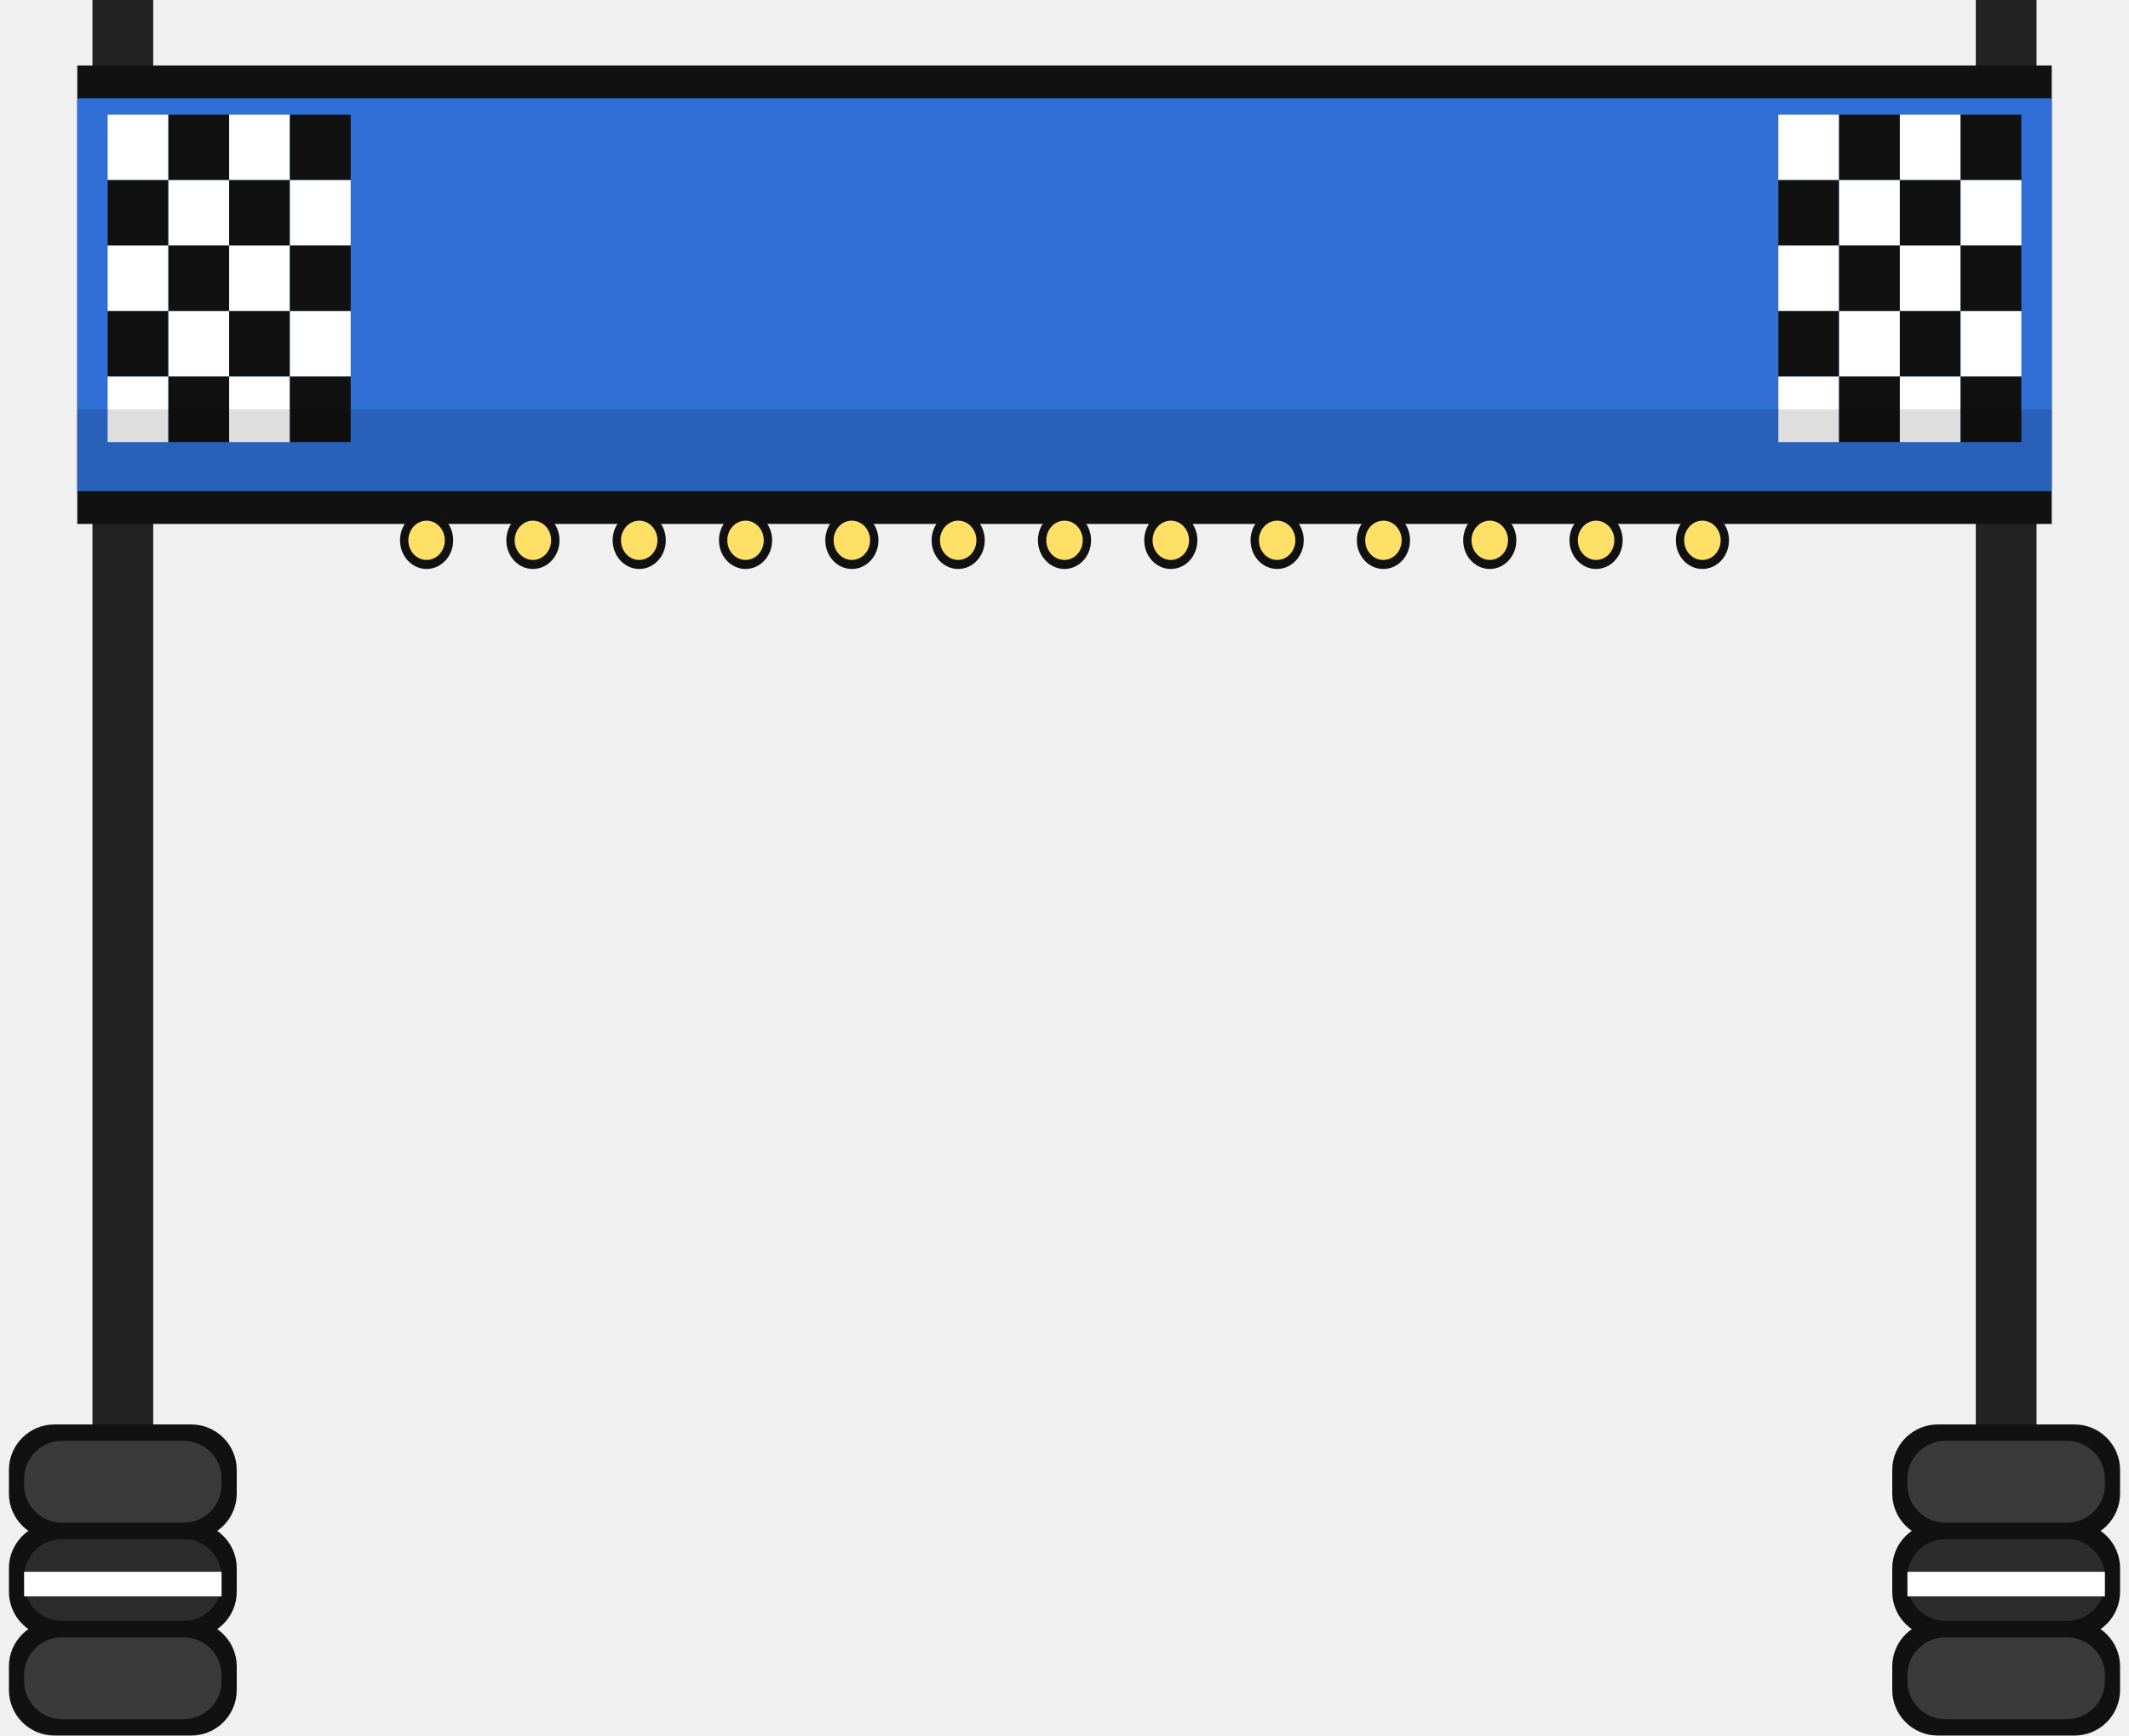
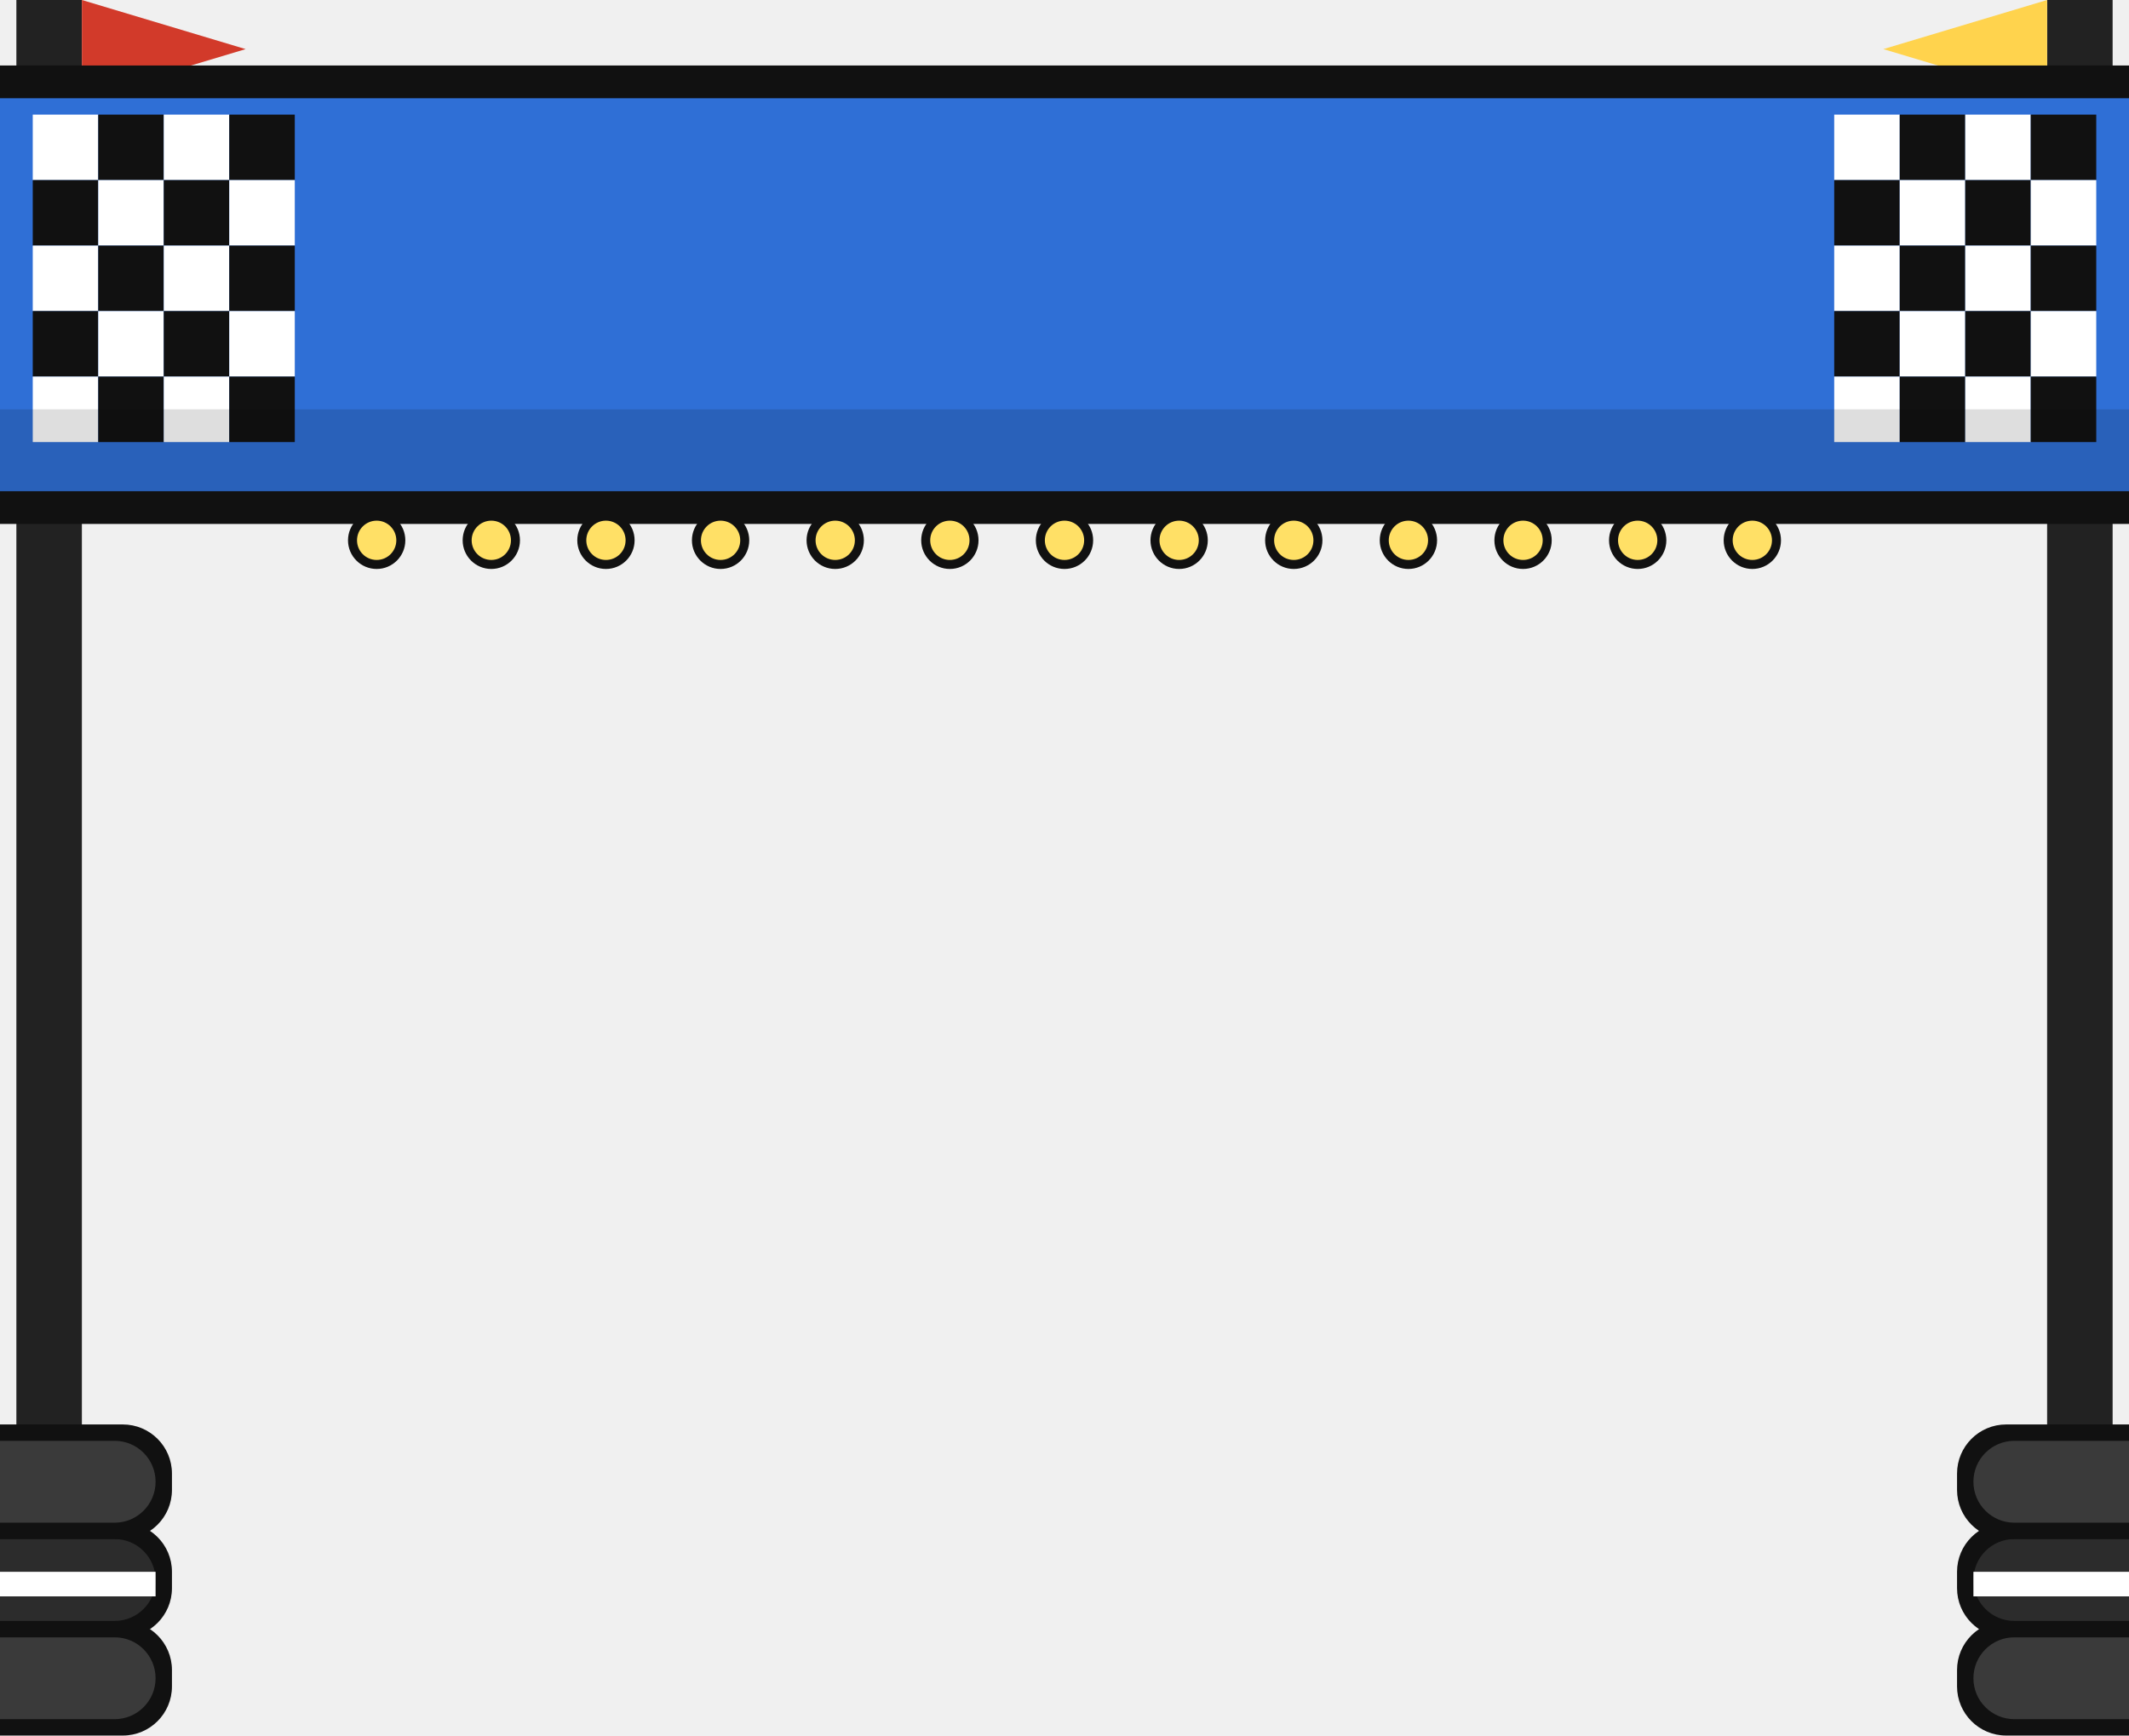
- <svg xmlns="http://www.w3.org/2000/svg" width="260" height="212" viewBox="0 0 260 212" version="1.1" id="svg83">
-   <defs id="defs83" />
-   <rect x="11.291" y="0" width="7.419" height="206" fill="#222222" id="rect1" style="stroke-width:0.963" />
-   <rect x="241.289" y="0" width="7.419" height="206" fill="#222222" id="rect2" style="stroke-width:0.963" />
-   <rect x="9.437" y="8" width="241.127" height="56" fill="#111111" id="rect3" style="stroke-width:0.963" />
-   <rect x="9.437" y="12" width="241.127" height="48" fill="#2f6fd6" id="rect4" style="stroke-width:0.963" />
-   <rect x="13.146" y="14" width="7.419" height="8" fill="#ffffff" id="rect5" style="stroke-width:0.963" />
-   <rect x="13.146" y="22" width="7.419" height="8" fill="#111111" id="rect6" style="stroke-width:0.963" />
-   <rect x="13.146" y="30" width="7.419" height="8" fill="#ffffff" id="rect7" style="stroke-width:0.963" />
-   <rect x="13.146" y="38" width="7.419" height="8" fill="#111111" id="rect8" style="stroke-width:0.963" />
-   <rect x="13.146" y="46" width="7.419" height="8" fill="#ffffff" id="rect9" style="stroke-width:0.963" />
-   <rect x="20.566" y="14" width="7.419" height="8" fill="#111111" id="rect10" style="stroke-width:0.963" />
-   <rect x="20.566" y="22" width="7.419" height="8" fill="#ffffff" id="rect11" style="stroke-width:0.963" />
-   <rect x="20.566" y="30" width="7.419" height="8" fill="#111111" id="rect12" style="stroke-width:0.963" />
-   <rect x="20.566" y="38" width="7.419" height="8" fill="#ffffff" id="rect13" style="stroke-width:0.963" />
-   <rect x="20.566" y="46" width="7.419" height="8" fill="#111111" id="rect14" style="stroke-width:0.963" />
-   <rect x="27.985" y="14" width="7.419" height="8" fill="#ffffff" id="rect15" style="stroke-width:0.963" />
-   <rect x="27.985" y="22" width="7.419" height="8" fill="#111111" id="rect16" style="stroke-width:0.963" />
-   <rect x="27.985" y="30" width="7.419" height="8" fill="#ffffff" id="rect17" style="stroke-width:0.963" />
-   <rect x="27.985" y="38" width="7.419" height="8" fill="#111111" id="rect18" style="stroke-width:0.963" />
-   <rect x="27.985" y="46" width="7.419" height="8" fill="#ffffff" id="rect19" style="stroke-width:0.963" />
-   <rect x="35.404" y="14" width="7.419" height="8" fill="#111111" id="rect20" style="stroke-width:0.963" />
-   <rect x="35.404" y="22" width="7.419" height="8" fill="#ffffff" id="rect21" style="stroke-width:0.963" />
-   <rect x="35.404" y="30" width="7.419" height="8" fill="#111111" id="rect22" style="stroke-width:0.963" />
-   <rect x="35.404" y="38" width="7.419" height="8" fill="#ffffff" id="rect23" style="stroke-width:0.963" />
-   <rect x="35.404" y="46" width="7.419" height="8" fill="#111111" id="rect24" style="stroke-width:0.963" />
-   <rect x="217.177" y="14" width="7.419" height="8" fill="#ffffff" id="rect25" style="stroke-width:0.963" />
-   <rect x="217.177" y="22" width="7.419" height="8" fill="#111111" id="rect26" style="stroke-width:0.963" />
-   <rect x="217.177" y="30" width="7.419" height="8" fill="#ffffff" id="rect27" style="stroke-width:0.963" />
-   <rect x="217.177" y="38" width="7.419" height="8" fill="#111111" id="rect28" style="stroke-width:0.963" />
-   <rect x="217.177" y="46" width="7.419" height="8" fill="#ffffff" id="rect29" style="stroke-width:0.963" />
-   <rect x="224.596" y="14" width="7.419" height="8" fill="#111111" id="rect30" style="stroke-width:0.963" />
-   <rect x="224.596" y="22" width="7.419" height="8" fill="#ffffff" id="rect31" style="stroke-width:0.963" />
-   <rect x="224.596" y="30" width="7.419" height="8" fill="#111111" id="rect32" style="stroke-width:0.963" />
-   <rect x="224.596" y="38" width="7.419" height="8" fill="#ffffff" id="rect33" style="stroke-width:0.963" />
-   <rect x="224.596" y="46" width="7.419" height="8" fill="#111111" id="rect34" style="stroke-width:0.963" />
-   <rect x="232.015" y="14" width="7.419" height="8" fill="#ffffff" id="rect35" style="stroke-width:0.963" />
-   <rect x="232.015" y="22" width="7.419" height="8" fill="#111111" id="rect36" style="stroke-width:0.963" />
-   <rect x="232.015" y="30" width="7.419" height="8" fill="#ffffff" id="rect37" style="stroke-width:0.963" />
-   <rect x="232.015" y="38" width="7.419" height="8" fill="#111111" id="rect38" style="stroke-width:0.963" />
-   <rect x="232.015" y="46" width="7.419" height="8" fill="#ffffff" id="rect39" style="stroke-width:0.963" />
-   <rect x="239.434" y="14" width="7.419" height="8" fill="#111111" id="rect40" style="stroke-width:0.963" />
-   <rect x="239.434" y="22" width="7.419" height="8" fill="#ffffff" id="rect41" style="stroke-width:0.963" />
-   <rect x="239.434" y="30" width="7.419" height="8" fill="#111111" id="rect42" style="stroke-width:0.963" />
-   <rect x="239.434" y="38" width="7.419" height="8" fill="#ffffff" id="rect43" style="stroke-width:0.963" />
-   <rect x="239.434" y="46" width="7.419" height="8" fill="#111111" id="rect44" style="stroke-width:0.963" />
-   <rect x="9.437" y="50" width="241.127" height="10" fill="#000000" fill-opacity="0.13" id="rect45" style="stroke-width:0.963" />
-   <ellipse cx="52.097" cy="66" fill="#111111" id="circle45" rx="3.246" ry="3.5" style="stroke-width:0.963" />
-   <ellipse cx="52.097" cy="66" fill="#ffe066" id="circle46" rx="2.226" ry="2.4" style="stroke-width:0.963" />
-   <ellipse cx="65.081" cy="66" fill="#111111" id="circle47" rx="3.246" ry="3.5" style="stroke-width:0.963" />
-   <ellipse cx="65.081" cy="66" fill="#ffe066" id="circle48" rx="2.226" ry="2.4" style="stroke-width:0.963" />
-   <ellipse cx="78.065" cy="66" fill="#111111" id="circle49" rx="3.246" ry="3.5" style="stroke-width:0.963" />
-   <ellipse cx="78.065" cy="66" fill="#ffe066" id="circle50" rx="2.226" ry="2.4" style="stroke-width:0.963" />
-   <ellipse cx="91.049" cy="66" fill="#111111" id="circle51" rx="3.246" ry="3.5" style="stroke-width:0.963" />
-   <ellipse cx="91.049" cy="66" fill="#ffe066" id="circle52" rx="2.226" ry="2.4" style="stroke-width:0.963" />
-   <ellipse cx="104.032" cy="66" fill="#111111" id="circle53" rx="3.246" ry="3.5" style="stroke-width:0.963" />
-   <ellipse cx="104.032" cy="66" fill="#ffe066" id="circle54" rx="2.226" ry="2.4" style="stroke-width:0.963" />
-   <ellipse cx="117.016" cy="66" fill="#111111" id="circle55" rx="3.246" ry="3.5" style="stroke-width:0.963" />
-   <ellipse cx="117.016" cy="66" fill="#ffe066" id="circle56" rx="2.226" ry="2.4" style="stroke-width:0.963" />
-   <ellipse cx="130" cy="66" fill="#111111" id="circle57" rx="3.246" ry="3.5" style="stroke-width:0.963" />
-   <ellipse cx="130" cy="66" fill="#ffe066" id="circle58" rx="2.226" ry="2.4" style="stroke-width:0.963" />
-   <ellipse cx="142.984" cy="66" fill="#111111" id="circle59" rx="3.246" ry="3.5" style="stroke-width:0.963" />
-   <ellipse cx="142.984" cy="66" fill="#ffe066" id="circle60" rx="2.226" ry="2.4" style="stroke-width:0.963" />
-   <ellipse cx="155.968" cy="66" fill="#111111" id="circle61" rx="3.246" ry="3.5" style="stroke-width:0.963" />
-   <ellipse cx="155.968" cy="66" fill="#ffe066" id="circle62" rx="2.226" ry="2.4" style="stroke-width:0.963" />
-   <ellipse cx="168.951" cy="66" fill="#111111" id="circle63" rx="3.246" ry="3.5" style="stroke-width:0.963" />
-   <ellipse cx="168.951" cy="66" fill="#ffe066" id="circle64" rx="2.226" ry="2.4" style="stroke-width:0.963" />
-   <ellipse cx="181.935" cy="66" fill="#111111" id="circle65" rx="3.246" ry="3.5" style="stroke-width:0.963" />
-   <ellipse cx="181.935" cy="66" fill="#ffe066" id="circle66" rx="2.226" ry="2.4" style="stroke-width:0.963" />
-   <ellipse cx="194.919" cy="66" fill="#111111" id="circle67" rx="3.246" ry="3.5" style="stroke-width:0.963" />
-   <ellipse cx="194.919" cy="66" fill="#ffe066" id="circle68" rx="2.226" ry="2.4" style="stroke-width:0.963" />
-   <ellipse cx="207.903" cy="66" fill="#111111" id="circle69" rx="3.246" ry="3.5" style="stroke-width:0.963" />
-   <ellipse cx="207.903" cy="66" fill="#ffe066" id="circle70" rx="2.226" ry="2.4" style="stroke-width:0.963" />
-   <rect x="1.09" y="198" width="27.822" height="14" rx="5.564" fill="#111111" id="rect70" style="stroke-width:0.963" />
-   <rect x="2.945" y="200" width="24.113" height="10" rx="4.637" fill="#3a3a3a" id="rect71" style="stroke-width:0.963" />
-   <rect x="1.09" y="186" width="27.822" height="14" rx="5.564" fill="#111111" id="rect72" style="stroke-width:0.963" />
-   <rect x="2.945" y="188" width="24.113" height="10" rx="4.637" fill="#2c2c2c" id="rect73" style="stroke-width:0.963" />
-   <rect x="2.945" y="192" width="24.113" height="3" fill="#ffffff" id="rect74" style="stroke-width:0.963" />
-   <rect x="1.09" y="174" width="27.822" height="14" rx="5.564" fill="#111111" id="rect75" style="stroke-width:0.963" />
-   <rect x="2.945" y="176" width="24.113" height="10" rx="4.637" fill="#3a3a3a" id="rect76" style="stroke-width:0.963" />
-   <rect x="231.088" y="198" width="27.822" height="14" rx="5.564" fill="#111111" id="rect77" style="stroke-width:0.963" />
-   <rect x="232.943" y="200" width="24.113" height="10" rx="4.637" fill="#3a3a3a" id="rect78" style="stroke-width:0.963" />
-   <rect x="231.088" y="186" width="27.822" height="14" rx="5.564" fill="#111111" id="rect79" style="stroke-width:0.963" />
-   <rect x="232.943" y="188" width="24.113" height="10" rx="4.637" fill="#2c2c2c" id="rect80" style="stroke-width:0.963" />
-   <rect x="232.943" y="192" width="24.113" height="3" fill="#ffffff" id="rect81" style="stroke-width:0.963" />
-   <rect x="231.088" y="174" width="27.822" height="14" rx="5.564" fill="#111111" id="rect82" style="stroke-width:0.963" />
-   <rect x="232.943" y="176" width="24.113" height="10" rx="4.637" fill="#3a3a3a" id="rect83" style="stroke-width:0.963" />
+ <svg xmlns="http://www.w3.org/2000/svg" width="260" height="212" viewBox="0 0 260 212">
+   <rect x="2" y="0" width="8" height="206" fill="#222222" />
+   <rect x="250" y="0" width="8" height="206" fill="#222222" />
+   <polygon points="10,0 10,12 30,6" fill="#d23a2a" />
+   <polygon points="250,0 250,12 230,6" fill="#ffd34d" />
+   <rect x="0" y="8" width="260" height="56" fill="#111111" />
+   <rect x="0" y="12" width="260" height="48" fill="#2f6fd6" />
+   <rect x="4" y="14" width="8" height="8" fill="#ffffff" />
+   <rect x="4" y="22" width="8" height="8" fill="#111111" />
+   <rect x="4" y="30" width="8" height="8" fill="#ffffff" />
+   <rect x="4" y="38" width="8" height="8" fill="#111111" />
+   <rect x="4" y="46" width="8" height="8" fill="#ffffff" />
+   <rect x="12" y="14" width="8" height="8" fill="#111111" />
+   <rect x="12" y="22" width="8" height="8" fill="#ffffff" />
+   <rect x="12" y="30" width="8" height="8" fill="#111111" />
+   <rect x="12" y="38" width="8" height="8" fill="#ffffff" />
+   <rect x="12" y="46" width="8" height="8" fill="#111111" />
+   <rect x="20" y="14" width="8" height="8" fill="#ffffff" />
+   <rect x="20" y="22" width="8" height="8" fill="#111111" />
+   <rect x="20" y="30" width="8" height="8" fill="#ffffff" />
+   <rect x="20" y="38" width="8" height="8" fill="#111111" />
+   <rect x="20" y="46" width="8" height="8" fill="#ffffff" />
+   <rect x="28" y="14" width="8" height="8" fill="#111111" />
+   <rect x="28" y="22" width="8" height="8" fill="#ffffff" />
+   <rect x="28" y="30" width="8" height="8" fill="#111111" />
+   <rect x="28" y="38" width="8" height="8" fill="#ffffff" />
+   <rect x="28" y="46" width="8" height="8" fill="#111111" />
+   <rect x="224" y="14" width="8" height="8" fill="#ffffff" />
+   <rect x="224" y="22" width="8" height="8" fill="#111111" />
+   <rect x="224" y="30" width="8" height="8" fill="#ffffff" />
+   <rect x="224" y="38" width="8" height="8" fill="#111111" />
+   <rect x="224" y="46" width="8" height="8" fill="#ffffff" />
+   <rect x="232" y="14" width="8" height="8" fill="#111111" />
+   <rect x="232" y="22" width="8" height="8" fill="#ffffff" />
+   <rect x="232" y="30" width="8" height="8" fill="#111111" />
+   <rect x="232" y="38" width="8" height="8" fill="#ffffff" />
+   <rect x="232" y="46" width="8" height="8" fill="#111111" />
+   <rect x="240" y="14" width="8" height="8" fill="#ffffff" />
+   <rect x="240" y="22" width="8" height="8" fill="#111111" />
+   <rect x="240" y="30" width="8" height="8" fill="#ffffff" />
+   <rect x="240" y="38" width="8" height="8" fill="#111111" />
+   <rect x="240" y="46" width="8" height="8" fill="#ffffff" />
+   <rect x="248" y="14" width="8" height="8" fill="#111111" />
+   <rect x="248" y="22" width="8" height="8" fill="#ffffff" />
+   <rect x="248" y="30" width="8" height="8" fill="#111111" />
+   <rect x="248" y="38" width="8" height="8" fill="#ffffff" />
+   <rect x="248" y="46" width="8" height="8" fill="#111111" />
+   <rect x="0" y="50" width="260" height="10" fill="#000000" fill-opacity="0.13" />
+   <circle cx="46" cy="66" r="3.5" fill="#111111" />
+   <circle cx="46" cy="66" r="2.4" fill="#ffe066" />
+   <circle cx="60" cy="66" r="3.5" fill="#111111" />
+   <circle cx="60" cy="66" r="2.4" fill="#ffe066" />
+   <circle cx="74" cy="66" r="3.5" fill="#111111" />
+   <circle cx="74" cy="66" r="2.4" fill="#ffe066" />
+   <circle cx="88" cy="66" r="3.5" fill="#111111" />
+   <circle cx="88" cy="66" r="2.4" fill="#ffe066" />
+   <circle cx="102" cy="66" r="3.5" fill="#111111" />
+   <circle cx="102" cy="66" r="2.4" fill="#ffe066" />
+   <circle cx="116" cy="66" r="3.5" fill="#111111" />
+   <circle cx="116" cy="66" r="2.4" fill="#ffe066" />
+   <circle cx="130" cy="66" r="3.5" fill="#111111" />
+   <circle cx="130" cy="66" r="2.4" fill="#ffe066" />
+   <circle cx="144" cy="66" r="3.5" fill="#111111" />
+   <circle cx="144" cy="66" r="2.4" fill="#ffe066" />
+   <circle cx="158" cy="66" r="3.5" fill="#111111" />
+   <circle cx="158" cy="66" r="2.4" fill="#ffe066" />
+   <circle cx="172" cy="66" r="3.5" fill="#111111" />
+   <circle cx="172" cy="66" r="2.4" fill="#ffe066" />
+   <circle cx="186" cy="66" r="3.5" fill="#111111" />
+   <circle cx="186" cy="66" r="2.4" fill="#ffe066" />
+   <circle cx="200" cy="66" r="3.5" fill="#111111" />
+   <circle cx="200" cy="66" r="2.4" fill="#ffe066" />
+   <circle cx="214" cy="66" r="3.5" fill="#111111" />
+   <circle cx="214" cy="66" r="2.4" fill="#ffe066" />
+   <rect x="-9" y="198" width="30" height="14" rx="6" fill="#111111" />
+   <rect x="-7" y="200" width="26" height="10" rx="5" fill="#3a3a3a" />
+   <rect x="-9" y="186" width="30" height="14" rx="6" fill="#111111" />
+   <rect x="-7" y="188" width="26" height="10" rx="5" fill="#2c2c2c" />
+   <rect x="-7" y="192" width="26" height="3" fill="#ffffff" />
+   <rect x="-9" y="174" width="30" height="14" rx="6" fill="#111111" />
+   <rect x="-7" y="176" width="26" height="10" rx="5" fill="#3a3a3a" />
+   <rect x="239" y="198" width="30" height="14" rx="6" fill="#111111" />
+   <rect x="241" y="200" width="26" height="10" rx="5" fill="#3a3a3a" />
+   <rect x="239" y="186" width="30" height="14" rx="6" fill="#111111" />
+   <rect x="241" y="188" width="26" height="10" rx="5" fill="#2c2c2c" />
+   <rect x="241" y="192" width="26" height="3" fill="#ffffff" />
+   <rect x="239" y="174" width="30" height="14" rx="6" fill="#111111" />
+   <rect x="241" y="176" width="26" height="10" rx="5" fill="#3a3a3a" />
</svg>
